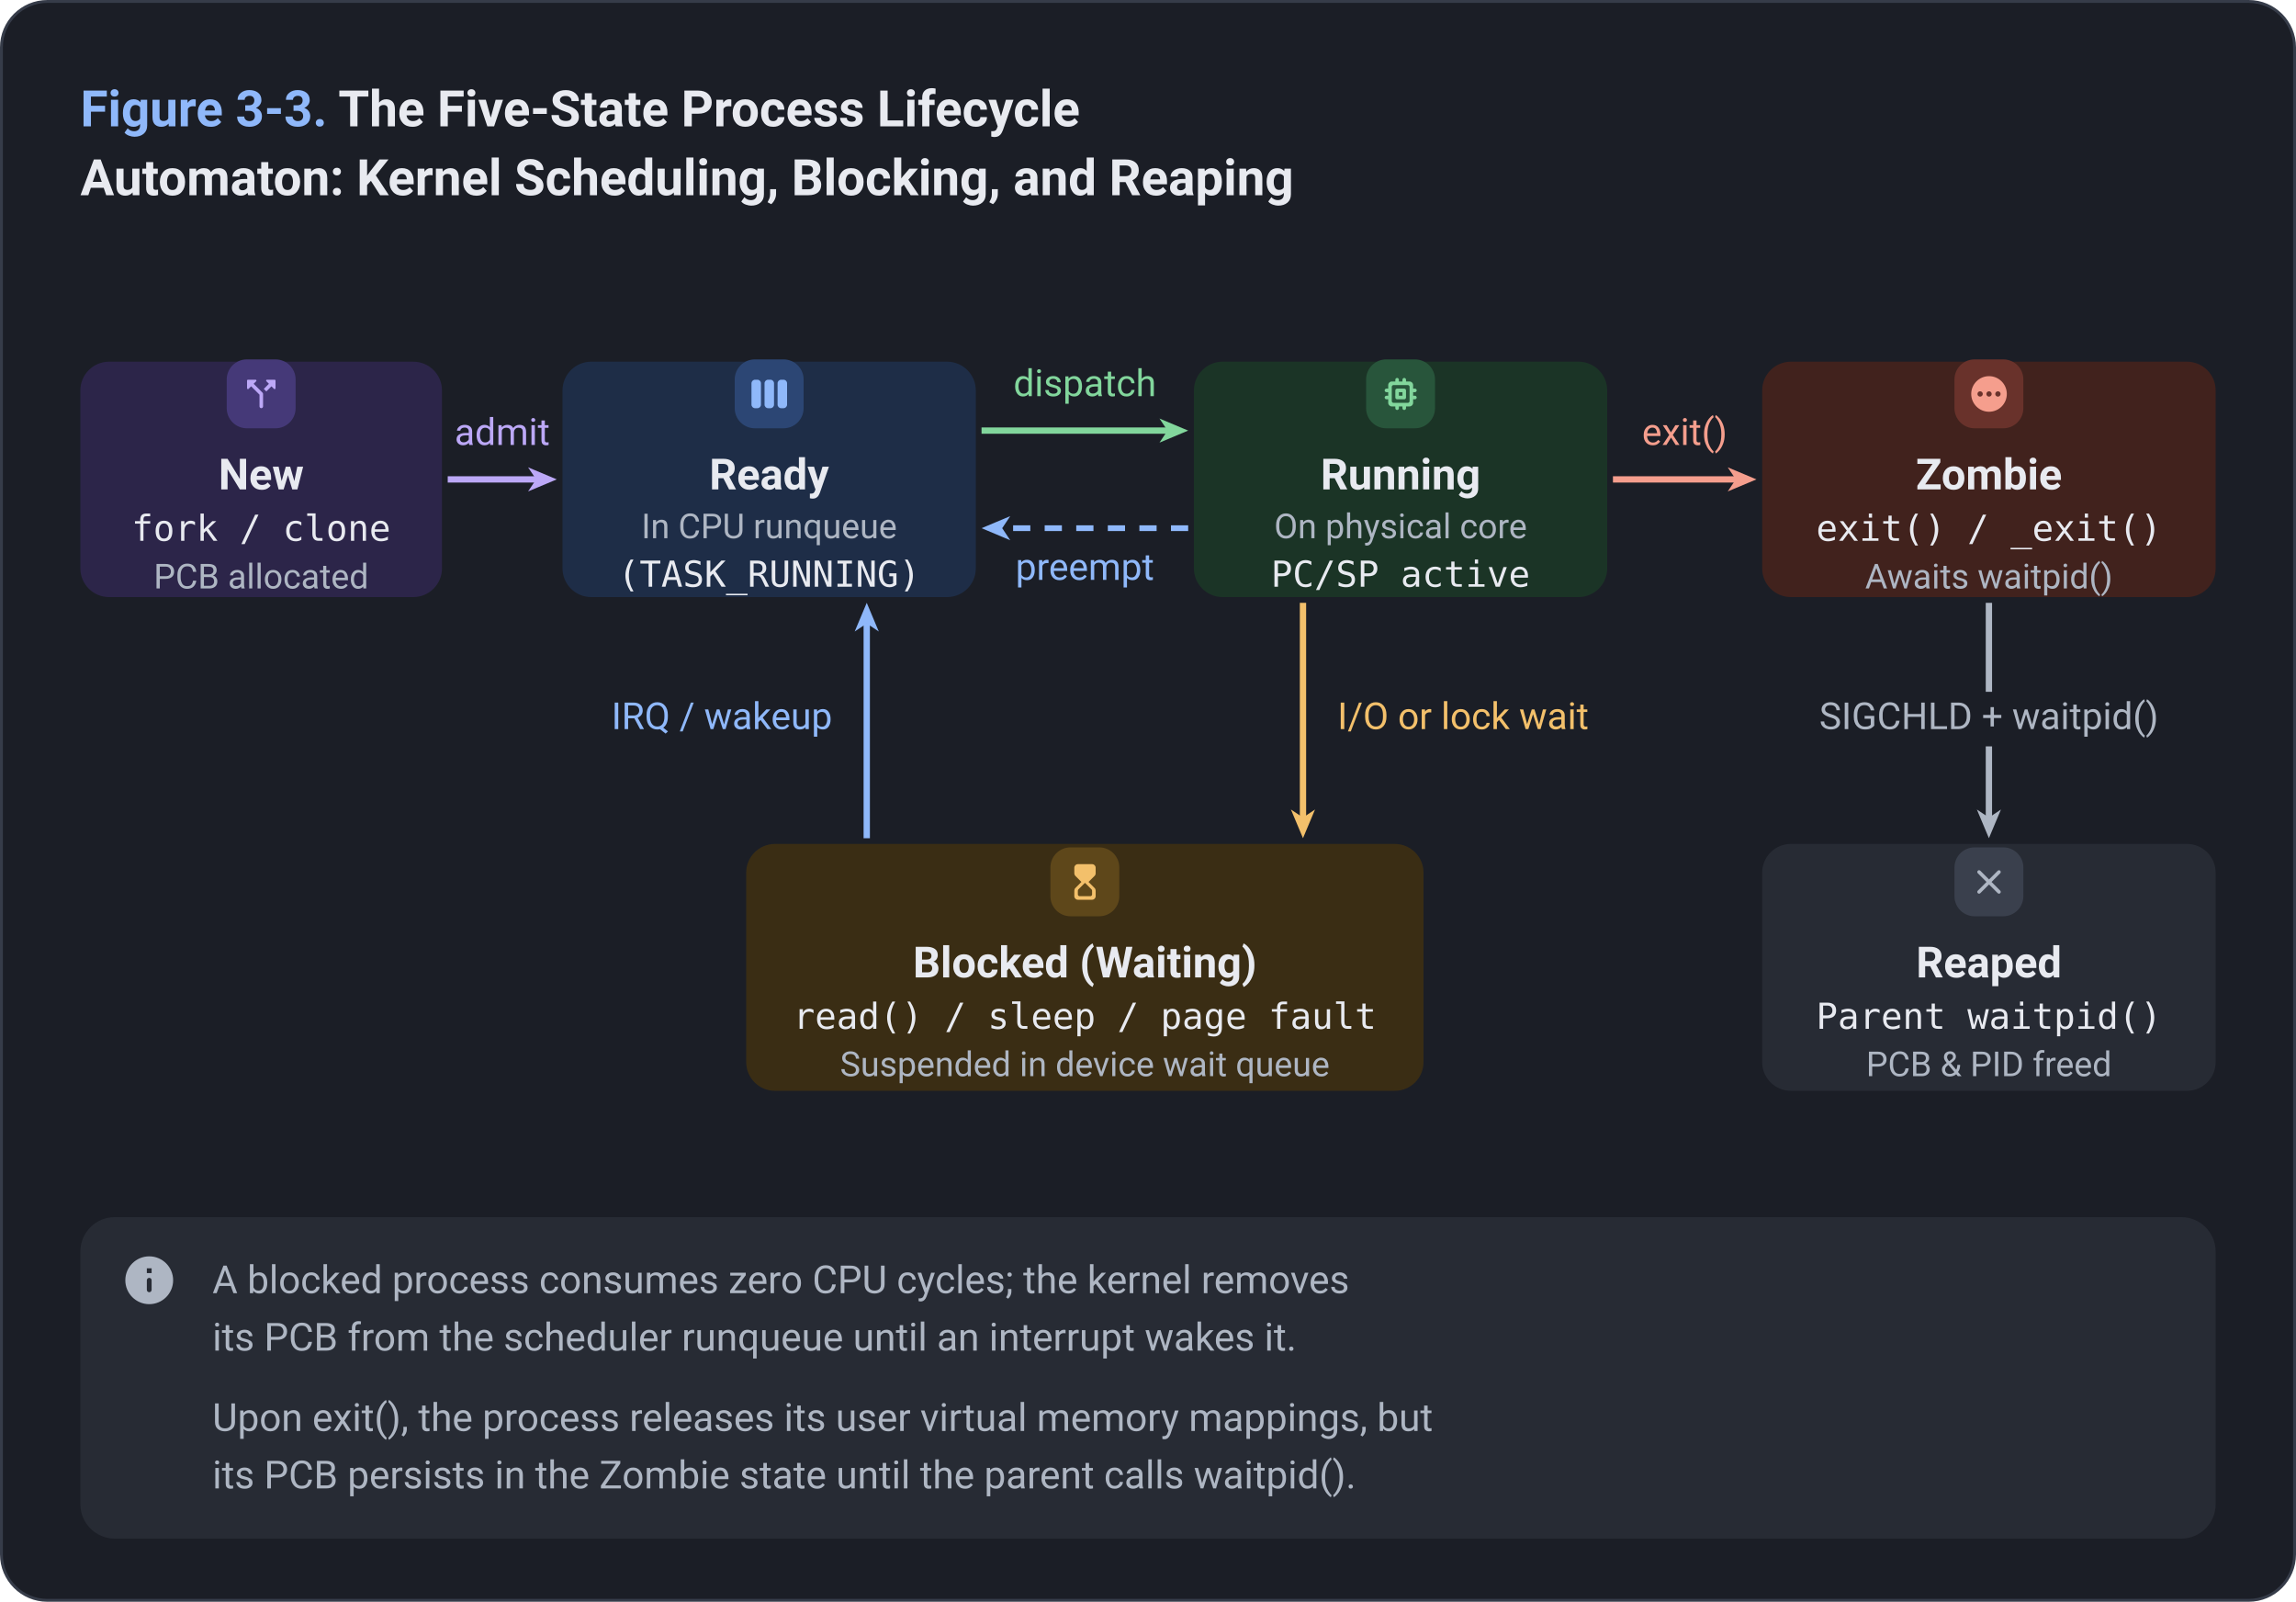
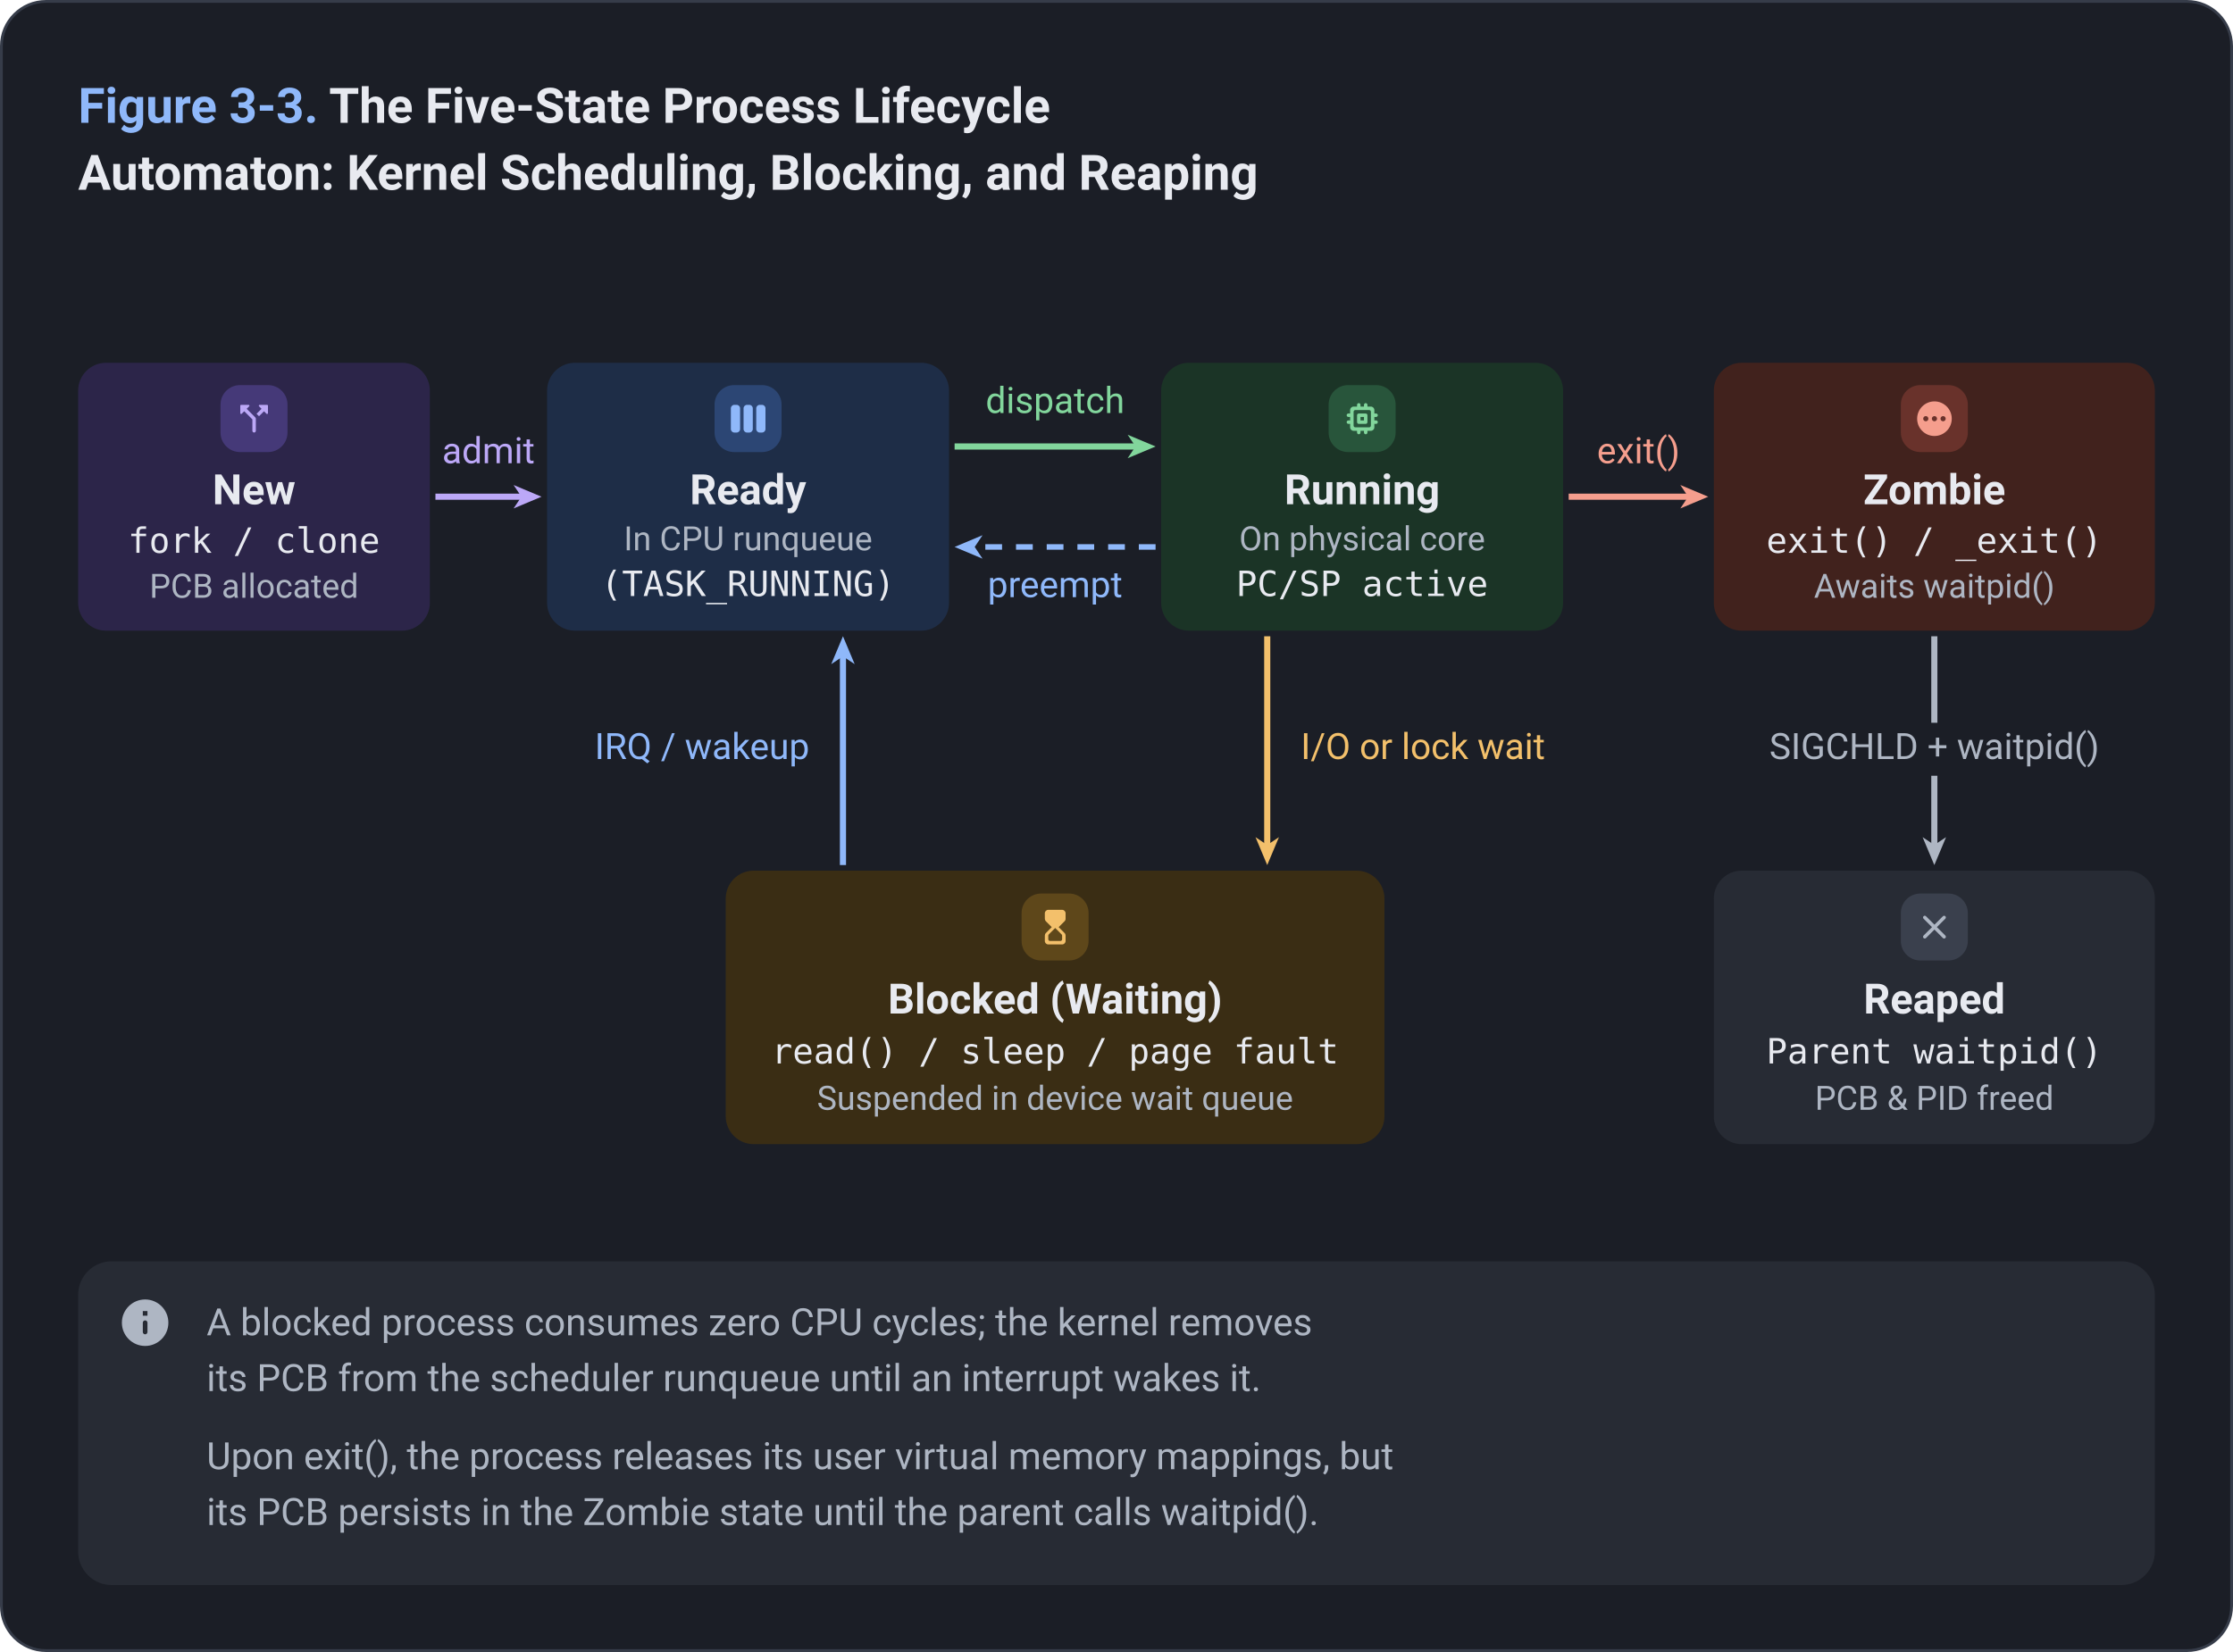
- <svg xmlns="http://www.w3.org/2000/svg" viewBox="0 0 800 558" width="800" height="558">
+ <svg xmlns="http://www.w3.org/2000/svg" viewBox="0 0 800 592" width="800" height="592">
  <style>
    text { font-family: -apple-system, BlinkMacSystemFont, "Segoe UI", Roboto, "Helvetica Neue", Arial, sans-serif; fill: #E8EAF0; }
    .paper { fill: #1B1E26; }
    .frame { fill: #1B1E26; stroke: #363C49; stroke-width: 1; }
    .card { fill: #2B303B; }
    .hair { stroke: #363C49; stroke-width: 1.2; fill: none; }
    .muted { fill: #AEB6C3; }
    .ink { fill: #E8EAF0; }
    .title { font-size: 17.5px; font-weight: 650; }
    .head { font-size: 15.5px; font-weight: 650; }
    .name { font-size: 15px; font-weight: 650; }
    .body { font-size: 13.5px; }
    .sub { font-size: 13px; }
    .mono { font-size: 12.5px; font-family: "SF Mono", SFMono-Regular, ui-monospace, Menlo, Consolas, monospace; }
    .monob { font-size: 12.5px; font-weight: 650; font-family: "SF Mono", SFMono-Regular, ui-monospace, Menlo, Consolas, monospace; }
    .small { font-size: 12px; }
    .note { font-size: 13.5px; }
    .noteb { font-size: 13.5px; font-weight: 650; }
    .sub, .small, .note { fill: #AEB6C3; }
    .c-blue { fill: #1E2D47; }
    .m-blue { fill: #2C4674; }
    .a-blue { fill: #8FB8FA; }
    .t-blue { fill: #8FB8FA; }
    .w-blue { stroke: #8FB8FA; fill: none; stroke-linecap: butt; stroke-linejoin: round; }
    .o-blue { stroke: #8FB8FA; fill: none; stroke-width: 1.5; }
    .h-blue { stroke: #8FB8FA; stroke-width: 1.4; }
    .c-green { fill: #1B3426; }
    .m-green { fill: #28553B; }
    .a-green { fill: #82D69C; }
    .t-green { fill: #82D69C; }
    .w-green { stroke: #82D69C; fill: none; stroke-linecap: butt; stroke-linejoin: round; }
    .o-green { stroke: #82D69C; fill: none; stroke-width: 1.5; }
    .h-green { stroke: #82D69C; stroke-width: 1.4; }
    .c-amber { fill: #3A2D14; }
    .m-amber { fill: #5E471A; }
    .a-amber { fill: #F3C06B; }
    .t-amber { fill: #F3C06B; }
    .w-amber { stroke: #F3C06B; fill: none; stroke-linecap: butt; stroke-linejoin: round; }
    .o-amber { stroke: #F3C06B; fill: none; stroke-width: 1.5; }
    .h-amber { stroke: #F3C06B; stroke-width: 1.4; }
    .c-red { fill: #41221D; }
    .m-red { fill: #69322B; }
    .a-red { fill: #F59E8D; }
    .t-red { fill: #F59E8D; }
    .w-red { stroke: #F59E8D; fill: none; stroke-linecap: butt; stroke-linejoin: round; }
    .o-red { stroke: #F59E8D; fill: none; stroke-width: 1.5; }
    .h-red { stroke: #F59E8D; stroke-width: 1.4; }
    .c-purple { fill: #2C2549; }
    .m-purple { fill: #453978; }
    .a-purple { fill: #BCA8F7; }
    .t-purple { fill: #BCA8F7; }
    .w-purple { stroke: #BCA8F7; fill: none; stroke-linecap: butt; stroke-linejoin: round; }
    .o-purple { stroke: #BCA8F7; fill: none; stroke-width: 1.5; }
    .h-purple { stroke: #BCA8F7; stroke-width: 1.4; }
    .c-teal { fill: #15332F; }
    .m-teal { fill: #1F514B; }
    .a-teal { fill: #72D5CA; }
    .t-teal { fill: #72D5CA; }
    .w-teal { stroke: #72D5CA; fill: none; stroke-linecap: butt; stroke-linejoin: round; }
    .o-teal { stroke: #72D5CA; fill: none; stroke-width: 1.5; }
    .h-teal { stroke: #72D5CA; stroke-width: 1.4; }
    .c-gray { fill: #272B34; }
    .m-gray { fill: #3A404D; }
    .a-gray { fill: #AEB6C3; }
    .t-gray { fill: #AEB6C3; }
    .w-gray { stroke: #AEB6C3; fill: none; stroke-linecap: butt; stroke-linejoin: round; }
    .o-gray { stroke: #AEB6C3; fill: none; stroke-width: 1.5; }
    .h-gray { stroke: #AEB6C3; stroke-width: 1.4; }
    .c-wire { fill: #272B34; }
    .m-wire { fill: #3A404D; }
    .a-wire { fill: #A2ABB9; }
    .t-wire { fill: #A2ABB9; }
    .w-wire { stroke: #A2ABB9; fill: none; stroke-linecap: butt; stroke-linejoin: round; }
    .o-wire { stroke: #A2ABB9; fill: none; stroke-width: 1.5; }
    .h-wire { stroke: #A2ABB9; stroke-width: 1.4; }
  </style>
  <defs>
    <filter id="lift" x="-10%" y="-15%" width="120%" height="140%">
      <feDropShadow dx="0" dy="1" stdDeviation="1.2" flood-color="#000000" flood-opacity="0.45" />
      <feDropShadow dx="0" dy="3" stdDeviation="4" flood-color="#000000" flood-opacity="0.32" />
    </filter>
  </defs>
-   <rect x="0.5" y="0.5" width="799" height="557" rx="16" class="frame" />
+   <rect x="0.5" y="0.5" width="799" height="591" rx="16" class="frame" />
  <text x="28" y="44" class="title">
    <tspan class="t-blue">Figure 3-3.</tspan> The Five-State Process Lifecycle</text>
  <text x="28" y="68" class="title">Automaton: Kernel Scheduling, Blocking, and Reaping</text>
-   <g transform="translate(0 88)">
-     <rect x="28.0" y="38.0" width="126.0" height="82.0" rx="10" class="c-purple" />
-     <rect x="79.0" y="37.2" width="24.0" height="24.0" rx="7" class="m-purple" />
-     <g transform="translate(83.6 41.8) scale(0.620)" class="a-purple">
+   <g transform="translate(0 98)">
+     <rect x="28.0" y="32.0" width="126.0" height="96.0" rx="10" class="c-purple" />
+     <rect x="79.0" y="40.0" width="24.0" height="24.0" rx="7" class="m-purple" />
+     <g transform="translate(83.6 44.6) scale(0.620)" class="a-purple">
      <path d="m14.85 4.85 1.44 1.44-2.88 2.88 1.42 1.42 2.88-2.88 1.44 1.44a.5.5 0 0 0 .85-.36V4.5c0-.28-.22-.5-.5-.5h-4.29a.5.5 0 0 0-.36.85zM8.79 4H4.5c-.28 0-.5.22-.5.5v4.29c0 .45.54.67.85.35L6.29 7.7 11 12.4V19c0 .55.45 1 1 1s1-.45 1-1v-7c0-.26-.11-.52-.29-.71l-5-5.01 1.44-1.44c.31-.3.09-.84-.36-.84z" />
    </g>
-     <text x="91.0" y="82.5" class="name" text-anchor="middle" data-fit="33.0,149.0">New</text>
-     <text x="91.0" y="100.4" class="mono" text-anchor="middle" data-fit="33.0,149.0">fork / clone</text>
-     <text x="91.0" y="117.0" class="small" text-anchor="middle" data-fit="33.0,149.0">PCB allocated</text>
-     <rect x="196.0" y="38.0" width="144.0" height="82.0" rx="10" class="c-blue" />
-     <rect x="256.0" y="37.2" width="24.0" height="24.0" rx="7" class="m-blue" />
-     <g transform="translate(260.6 41.8) scale(0.620)" class="a-blue">
+     <text x="91.0" y="82.7" class="name" text-anchor="middle" data-fit="33.0,149.0">New</text>
+     <text x="91.0" y="100.1" class="mono" text-anchor="middle" data-fit="33.0,149.0">fork / clone</text>
+     <text x="91.0" y="116.2" class="small" text-anchor="middle" data-fit="33.0,149.0">PCB allocated</text>
+     <rect x="196.0" y="32.0" width="144.0" height="96.0" rx="10" class="c-blue" />
+     <rect x="256.0" y="40.0" width="24.0" height="24.0" rx="7" class="m-blue" />
+     <g transform="translate(260.6 44.6) scale(0.620)" class="a-blue">
      <path d="M5.33 20H4c-1.1 0-2-.9-2-2V6c0-1.1.9-2 2-2h1.33c1.1 0 2 .9 2 2v12a2 2 0 0 1-2 2zM22 18V6c0-1.1-.9-2-2-2h-1.33c-1.1 0-2 .9-2 2v12c0 1.1.9 2 2 2H20a2 2 0 0 0 2-2zm-7.33 0V6c0-1.1-.9-2-2-2h-1.33c-1.1 0-2 .9-2 2v12c0 1.1.9 2 2 2h1.33c1.1 0 2-.9 2-2z" />
    </g>
-     <text x="268.0" y="82.5" class="name" text-anchor="middle" data-fit="201.0,335.0">Ready</text>
-     <text x="268.0" y="99.5" class="small" text-anchor="middle" data-fit="201.0,335.0">In CPU runqueue</text>
-     <text x="268.0" y="116.4" class="mono" text-anchor="middle" data-fit="201.0,335.0">(TASK_RUNNING)</text>
-     <rect x="416.0" y="38.0" width="144.0" height="82.0" rx="10" class="c-green" />
-     <rect x="476.0" y="37.2" width="24.0" height="24.0" rx="7" class="m-green" />
-     <g transform="translate(480.6 41.8) scale(0.620)" class="a-green">
+     <text x="268.0" y="82.7" class="name" text-anchor="middle" data-fit="201.0,335.0">Ready</text>
+     <text x="268.0" y="99.2" class="small" text-anchor="middle" data-fit="201.0,335.0">In CPU runqueue</text>
+     <text x="268.0" y="115.6" class="mono" text-anchor="middle" data-fit="201.0,335.0">(TASK_RUNNING)</text>
+     <rect x="416.0" y="32.0" width="144.0" height="96.0" rx="10" class="c-green" />
+     <rect x="476.0" y="40.0" width="24.0" height="24.0" rx="7" class="m-green" />
+     <g transform="translate(480.6 44.6) scale(0.620)" class="a-green">
      <path d="M14 9h-4c-.55 0-1 .45-1 1v4c0 .55.45 1 1 1h4c.55 0 1-.45 1-1v-4c0-.55-.45-1-1-1zm-1 4h-2v-2h2v2zm8-3c0-.55-.45-1-1-1h-1V7c0-1.1-.9-2-2-2h-2V4c0-.55-.45-1-1-1s-1 .45-1 1v1h-2V4c0-.55-.45-1-1-1s-1 .45-1 1v1H7c-1.1 0-2 .9-2 2v2H4c-.55 0-1 .45-1 1s.45 1 1 1h1v2H4c-.55 0-1 .45-1 1s.45 1 1 1h1v2c0 1.1.9 2 2 2h2v1c0 .55.45 1 1 1s1-.45 1-1v-1h2v1c0 .55.45 1 1 1s1-.45 1-1v-1h2c1.1 0 2-.9 2-2v-2h1c.55 0 1-.45 1-1s-.45-1-1-1h-1v-2h1c.55 0 1-.45 1-1zm-5 7H8c-.55 0-1-.45-1-1V8c0-.55.45-1 1-1h8c.55 0 1 .45 1 1v8c0 .55-.45 1-1 1z" />
    </g>
-     <text x="488.0" y="82.5" class="name" text-anchor="middle" data-fit="421.0,555.0">Running</text>
-     <text x="488.0" y="99.5" class="small" text-anchor="middle" data-fit="421.0,555.0">On physical core</text>
-     <text x="488.0" y="116.4" class="mono" text-anchor="middle" data-fit="421.0,555.0">PC/SP active</text>
-     <rect x="614.0" y="38.0" width="158.0" height="82.0" rx="10" class="c-red" />
-     <rect x="681.0" y="37.2" width="24.0" height="24.0" rx="7" class="m-red" />
-     <g transform="translate(685.6 41.8) scale(0.620)" class="a-red">
+     <text x="488.0" y="82.7" class="name" text-anchor="middle" data-fit="421.0,555.0">Running</text>
+     <text x="488.0" y="99.2" class="small" text-anchor="middle" data-fit="421.0,555.0">On physical core</text>
+     <text x="488.0" y="115.6" class="mono" text-anchor="middle" data-fit="421.0,555.0">PC/SP active</text>
+     <rect x="614.0" y="32.0" width="158.0" height="96.0" rx="10" class="c-red" />
+     <rect x="681.0" y="40.0" width="24.0" height="24.0" rx="7" class="m-red" />
+     <g transform="translate(685.6 44.6) scale(0.620)" class="a-red">
      <path d="M12 2C6.48 2 2 6.48 2 12s4.48 10 10 10 10-4.48 10-10S17.52 2 12 2zM7 13.5c-.83 0-1.5-.67-1.5-1.5s.67-1.5 1.5-1.5 1.5.67 1.5 1.5-.67 1.5-1.5 1.5zm5 0c-.83 0-1.5-.67-1.5-1.5s.67-1.5 1.5-1.5 1.5.67 1.5 1.5-.67 1.5-1.5 1.5zm5 0c-.83 0-1.5-.67-1.5-1.5s.67-1.5 1.5-1.5 1.5.67 1.5 1.5-.67 1.5-1.5 1.5z" />
    </g>
-     <text x="693.0" y="82.5" class="name" text-anchor="middle" data-fit="619.0,767.0">Zombie</text>
-     <text x="693.0" y="100.4" class="mono" text-anchor="middle" data-fit="619.0,767.0">exit() / _exit()</text>
-     <text x="693.0" y="117.0" class="small" text-anchor="middle" data-fit="619.0,767.0">Awaits waitpid()</text>
-     <rect x="260.0" y="206.0" width="236.0" height="86.0" rx="10" class="c-amber" />
-     <rect x="366.0" y="207.2" width="24.0" height="24.0" rx="7" class="m-amber" />
-     <g transform="translate(370.6 211.8) scale(0.620)" class="a-amber">
+     <text x="693.0" y="82.7" class="name" text-anchor="middle" data-fit="619.0,767.0">Zombie</text>
+     <text x="693.0" y="100.1" class="mono" text-anchor="middle" data-fit="619.0,767.0">exit() / _exit()</text>
+     <text x="693.0" y="116.2" class="small" text-anchor="middle" data-fit="619.0,767.0">Awaits waitpid()</text>
+     <rect x="260.0" y="214.0" width="236.0" height="98.0" rx="10" class="c-amber" />
+     <rect x="366.0" y="222.2" width="24.0" height="24.0" rx="7" class="m-amber" />
+     <g transform="translate(370.6 226.8) scale(0.620)" class="a-amber">
      <path d="M8 2c-1.1 0-2 .9-2 2l.01 3.18c0 .53.21 1.03.58 1.41L10 12l-3.41 3.43c-.37.37-.58.88-.58 1.41L6 20c0 1.1.9 2 2 2h8c1.1 0 2-.9 2-2v-3.16c0-.53-.21-1.04-.58-1.41L14 12l3.41-3.4c.38-.38.59-.89.59-1.42V4c0-1.1-.9-2-2-2H8zm8 14.91V19c0 .55-.45 1-1 1H9c-.55 0-1-.45-1-1v-2.09c0-.27.11-.52.29-.71L12 12.5l3.71 3.71c.18.18.29.44.29.7z" />
    </g>
-     <text x="378.0" y="252.5" class="name" text-anchor="middle" data-fit="265.0,491.0">Blocked (Waiting)</text>
-     <text x="378.0" y="270.4" class="mono" text-anchor="middle" data-fit="265.0,491.0">read() / sleep / page fault</text>
-     <text x="378.0" y="286.9" class="small" text-anchor="middle" data-fit="265.0,491.0">Suspended in device wait queue</text>
-     <rect x="614.0" y="206.0" width="158.0" height="86.0" rx="10" class="c-gray" />
-     <rect x="681.0" y="207.2" width="24.0" height="24.0" rx="7" class="m-gray" />
-     <g transform="translate(685.6 211.8) scale(0.620)" class="a-gray">
+     <text x="378.0" y="265.2" class="name" text-anchor="middle" data-fit="265.0,491.0">Blocked (Waiting)</text>
+     <text x="378.0" y="283.1" class="mono" text-anchor="middle" data-fit="265.0,491.0">read() / sleep / page fault</text>
+     <text x="378.0" y="299.7" class="small" text-anchor="middle" data-fit="265.0,491.0">Suspended in device wait queue</text>
+     <rect x="614.0" y="214.0" width="158.0" height="98.0" rx="10" class="c-gray" />
+     <rect x="681.0" y="222.2" width="24.0" height="24.0" rx="7" class="m-gray" />
+     <g transform="translate(685.6 226.8) scale(0.620)" class="a-gray">
      <path d="M18.3 5.71a.996.996 0 0 0-1.41 0L12 10.59 7.11 5.7A.996.996 0 1 0 5.7 7.11L10.59 12 5.7 16.89a.996.996 0 1 0 1.41 1.41L12 13.41l4.89 4.89a.996.996 0 1 0 1.41-1.41L13.41 12l4.89-4.89c.38-.38.38-1.02 0-1.4z" />
    </g>
-     <text x="693.0" y="252.5" class="name" text-anchor="middle" data-fit="619.0,767.0">Reaped</text>
-     <text x="693.0" y="270.4" class="mono" text-anchor="middle" data-fit="619.0,767.0">Parent waitpid()</text>
-     <text x="693.0" y="286.9" class="small" text-anchor="middle" data-fit="619.0,767.0">PCB &amp; PID freed</text>
-     <polygon points="194.0,79.0 184.0,83.2 186.8,79.0 184.0,74.8" class="a-purple" />
-     <path d="M156.0,79.0 L187.0,79.0" class="w-purple" stroke-width="2.2" />
-     <text x="175.0" y="67.0" class="sub t-purple" text-anchor="middle">admit</text>
+     <text x="693.0" y="265.2" class="name" text-anchor="middle" data-fit="619.0,767.0">Reaped</text>
+     <text x="693.0" y="283.1" class="mono" text-anchor="middle" data-fit="619.0,767.0">Parent waitpid()</text>
+     <text x="693.0" y="299.7" class="small" text-anchor="middle" data-fit="619.0,767.0">PCB &amp; PID freed</text>
+     <polygon points="194.0,80.0 184.0,84.2 186.8,80.0 184.0,75.8" class="a-purple" />
+     <path d="M156.0,80.0 L187.0,80.0" class="w-purple" stroke-width="2.2" />
+     <text x="175.0" y="68.0" class="sub t-purple" text-anchor="middle">admit</text>
    <polygon points="414.0,62.0 404.0,66.2 406.8,62.0 404.0,57.8" class="a-green" />
    <path d="M342.0,62.0 L407.0,62.0" class="w-green" stroke-width="2.2" />
    <text x="378.0" y="50.0" class="sub t-green" text-anchor="middle">dispatch</text>
-     <polygon points="342.0,96.0 352.0,91.8 349.2,96.0 352.0,100.2" class="a-blue" />
-     <path d="M414.0,96.0 L349.0,96.0" class="w-blue" stroke-width="2.0" stroke-dasharray="6 5" />
-     <text x="378.0" y="114.0" class="sub t-blue" text-anchor="middle">preempt</text>
-     <polygon points="612.0,79.0 602.0,83.2 604.8,79.0 602.0,74.8" class="a-red" />
-     <path d="M562.0,79.0 L605.0,79.0" class="w-red" stroke-width="2.2" />
-     <text x="587.0" y="67.0" class="sub t-red" text-anchor="middle">exit()</text>
-     <polygon points="693.0,204.0 688.8,194.0 693.0,196.8 697.2,194.0" class="a-gray" />
-     <path d="M693.0,122.0 L693.0,197.0" class="w-gray" stroke-width="2.2" />
-     <rect x="626.1" y="153.0" width="133.8" height="19.0" rx="4" class="paper" />
-     <text x="693.0" y="166.0" class="sub t-gray" text-anchor="middle">SIGCHLD + waitpid()</text>
-     <polygon points="454.0,204.0 449.8,194.0 454.0,196.8 458.2,194.0" class="a-amber" />
-     <path d="M454.0,122.0 L454.0,197.0" class="w-amber" stroke-width="2.2" />
-     <text x="466.0" y="166.0" class="sub t-amber">I/O or lock wait</text>
-     <polygon points="302.0,122.0 306.2,132.0 302.0,129.2 297.8,132.0" class="a-blue" />
-     <path d="M302.0,204.0 L302.0,129.0" class="w-blue" stroke-width="2.2" />
-     <text x="290.0" y="166.0" class="sub t-blue" text-anchor="end">IRQ / wakeup</text>
+     <polygon points="342.0,98.0 352.0,93.8 349.2,98.0 352.0,102.2" class="a-blue" />
+     <path d="M414.0,98.0 L349.0,98.0" class="w-blue" stroke-width="2.0" stroke-dasharray="6 5" />
+     <text x="378.0" y="116.0" class="sub t-blue" text-anchor="middle">preempt</text>
+     <polygon points="612.0,80.0 602.0,84.2 604.8,80.0 602.0,75.8" class="a-red" />
+     <path d="M562.0,80.0 L605.0,80.0" class="w-red" stroke-width="2.2" />
+     <text x="587.0" y="68.0" class="sub t-red" text-anchor="middle">exit()</text>
+     <polygon points="693.0,212.0 688.8,202.0 693.0,204.8 697.2,202.0" class="a-gray" />
+     <path d="M693.0,130.0 L693.0,205.0" class="w-gray" stroke-width="2.2" />
+     <rect x="626.1" y="161.0" width="133.8" height="19.0" rx="4" class="paper" />
+     <text x="693.0" y="174.0" class="sub t-gray" text-anchor="middle">SIGCHLD + waitpid()</text>
+     <polygon points="454.0,212.0 449.8,202.0 454.0,204.8 458.2,202.0" class="a-amber" />
+     <path d="M454.0,130.0 L454.0,205.0" class="w-amber" stroke-width="2.2" />
+     <text x="466.0" y="174.0" class="sub t-amber">I/O or lock wait</text>
+     <polygon points="302.0,130.0 306.2,140.0 302.0,137.2 297.8,140.0" class="a-blue" />
+     <path d="M302.0,212.0 L302.0,137.0" class="w-blue" stroke-width="2.2" />
+     <text x="290.0" y="174.0" class="sub t-blue" text-anchor="end">IRQ / wakeup</text>
  </g>
-   <rect x="28" y="424" width="744" height="112" rx="12" class="c-gray" />
-   <g transform="translate(42 436) scale(0.833)" class="a-gray">
+   <rect x="28" y="452" width="744" height="116" rx="12" class="c-gray" />
+   <g transform="translate(42 464) scale(0.833)" class="a-gray">
    <path d="M12 2C6.48 2 2 6.48 2 12s4.48 10 10 10 10-4.48 10-10S17.52 2 12 2zm0 15c-.55 0-1-.45-1-1v-4c0-.55.45-1 1-1s1 .45 1 1v4c0 .55-.45 1-1 1zm1-8h-2V7h2v2z" />
  </g>
-   <text x="74" y="450.5" class="note" data-fit="74,760">A blocked process consumes zero CPU cycles; the kernel removes</text>
-   <text x="74" y="470.5" class="note" data-fit="74,760">its PCB from the scheduler runqueue until an interrupt wakes it.</text>
-   <text x="74" y="498.5" class="note" data-fit="74,760">Upon exit(), the process releases its user virtual memory mappings, but</text>
-   <text x="74" y="518.5" class="note" data-fit="74,760">its PCB persists in the Zombie state until the parent calls waitpid().</text>
+   <text x="74" y="478.5" class="note" data-fit="74,760">A blocked process consumes zero CPU cycles; the kernel removes</text>
+   <text x="74" y="498.5" class="note" data-fit="74,760">its PCB from the scheduler runqueue until an interrupt wakes it.</text>
+   <text x="74" y="526.5" class="note" data-fit="74,760">Upon exit(), the process releases its user virtual memory mappings, but</text>
+   <text x="74" y="546.5" class="note" data-fit="74,760">its PCB persists in the Zombie state until the parent calls waitpid().</text>
</svg>
